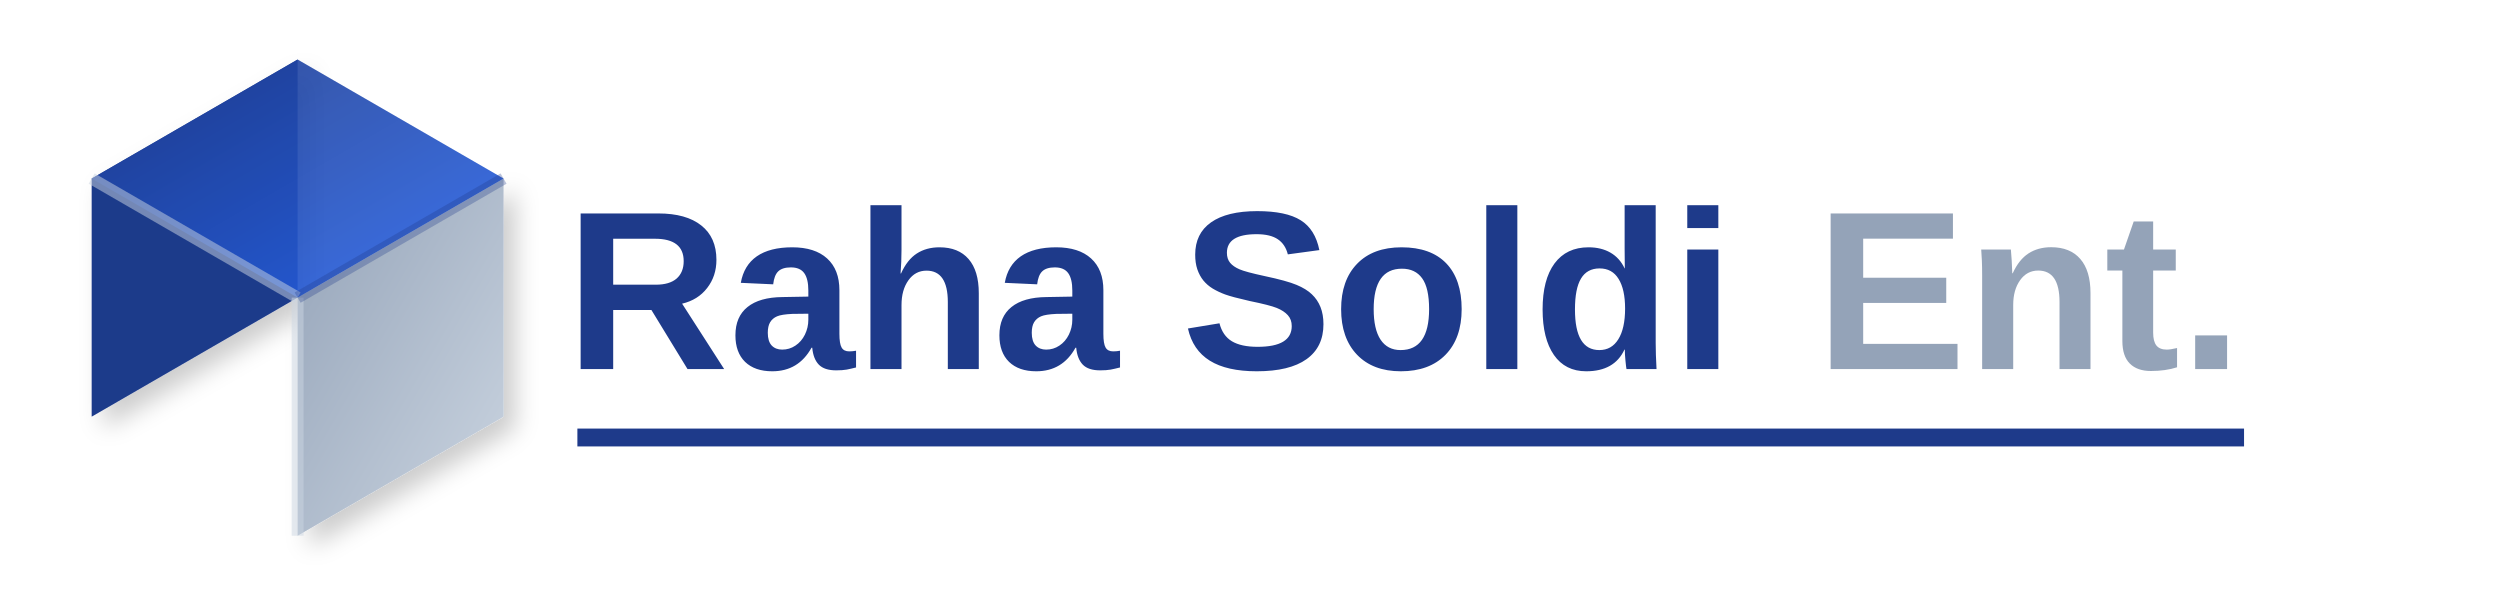
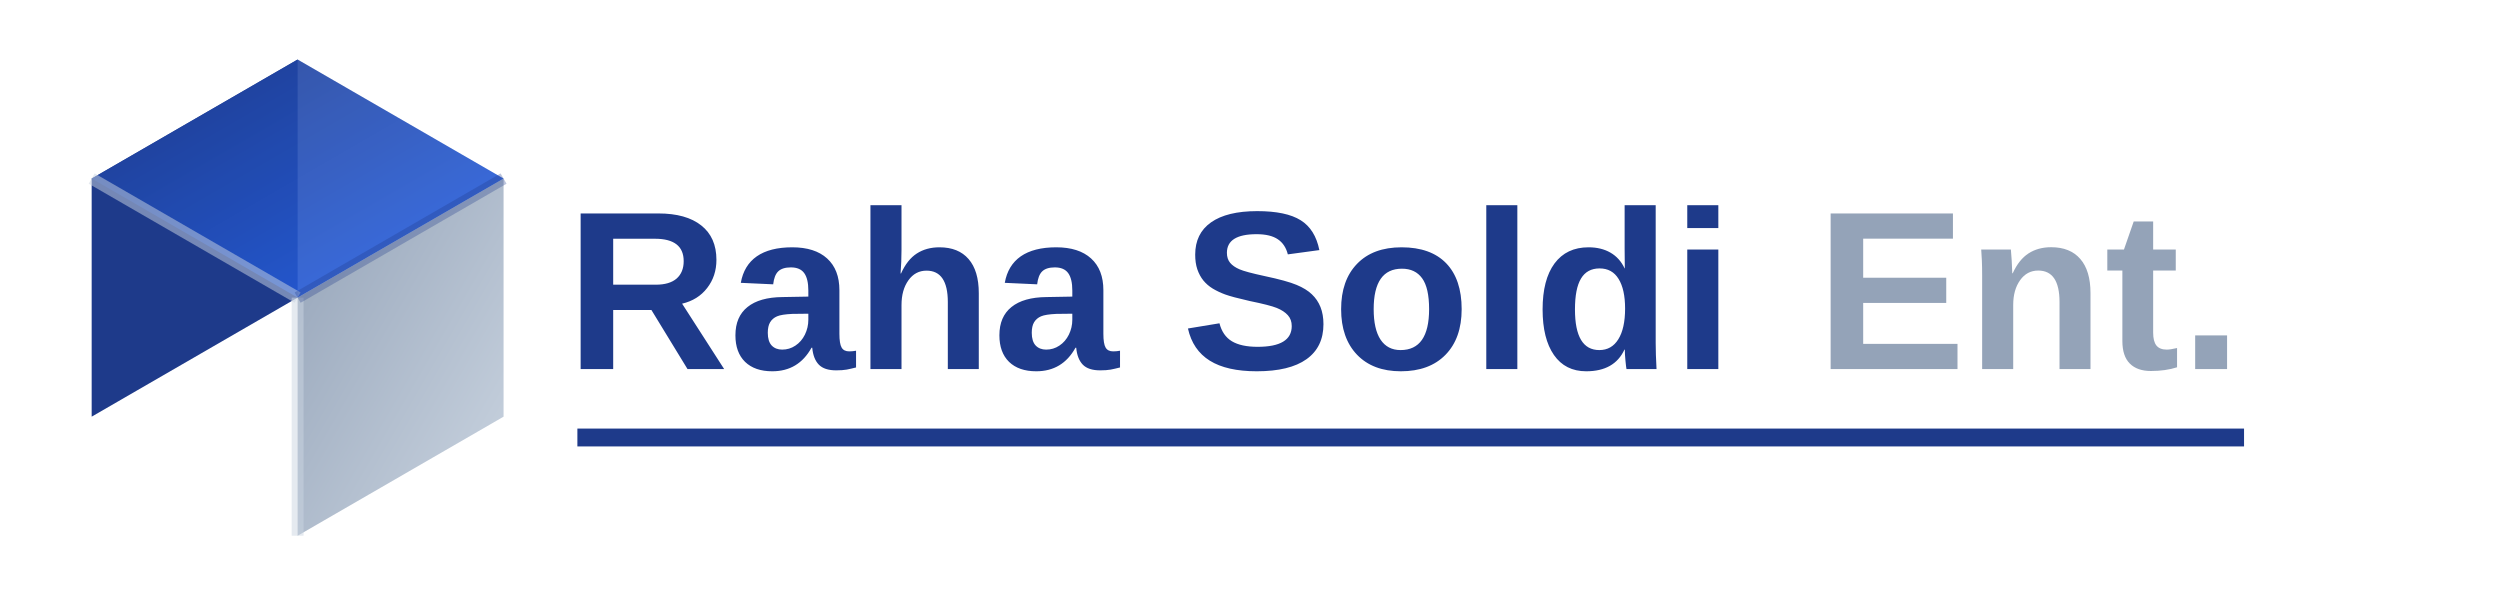
- <svg xmlns="http://www.w3.org/2000/svg" viewBox="0 0 420 100">
+ <svg xmlns="http://www.w3.org/2000/svg" viewBox="0 0 420 100" width="420" height="100">
  <defs>
    <linearGradient id="blueGrad" x1="0%" y1="0%" x2="100%" y2="100%">
      <stop offset="0%" style="stop-color:#1e3a8a;stop-opacity:1" />
      <stop offset="100%" style="stop-color:#2563eb;stop-opacity:1" />
    </linearGradient>
    <linearGradient id="silverGrad" x1="0%" y1="0%" x2="100%" y2="100%">
      <stop offset="0%" style="stop-color:#94a3b8;stop-opacity:1" />
      <stop offset="100%" style="stop-color:#cbd5e1;stop-opacity:1" />
    </linearGradient>
-     <filter id="shadow" x="-20%" y="-20%" width="140%" height="140%">
-       <feDropShadow dx="2" dy="2" stdDeviation="2" flood-color="#000000" flood-opacity="0.2" />
-     </filter>
  </defs>
  <g transform="translate(10, 10)">
    <path d="M40 0 L74.6 20 L74.6 60 L40 80 L5.4 60 L5.4 20 Z" fill="none" stroke="#1e3a8a" stroke-width="0" />
-     <path d="M40 40 L5.4 60 L5.4 20 L40 0 L40 40" fill="#1e3a8a" filter="url(#shadow)" />
-     <path d="M40 40 L74.6 20 L74.6 60 L40 80 L40 40" fill="url(#silverGrad)" filter="url(#shadow)" />
+     <path d="M40 40 L5.4 60 L5.4 20 L40 0 L40 40" fill="#1e3a8a" />
+     <path d="M40 40 L74.6 20 L74.6 60 L40 80 L40 40" fill="url(#silverGrad)" />
    <path d="M40 40 L74.6 20 L40 0 L5.4 20 L40 40" fill="url(#blueGrad)" opacity="0.9" />
    <path d="M40 40 L40 80" stroke="#cbd5e1" stroke-width="2" opacity="0.5" />
    <path d="M40 40 L5.4 20" stroke="#cbd5e1" stroke-width="2" opacity="0.5" />
    <path d="M40 40 L74.6 20" stroke="#1e3a8a" stroke-width="2" opacity="0.3" />
  </g>
  <g transform="translate(95, 62)">
    <text font-family="Arial, sans-serif" font-weight="bold" font-size="38" fill="#1e3a8a">Raha Soldi</text>
    <text x="210" font-family="Arial, sans-serif" font-weight="bold" font-size="38" fill="#94a3b8">Ent.</text>
    <rect x="2" y="10" width="280" height="3" fill="#1e3a8a" />
  </g>
</svg>
